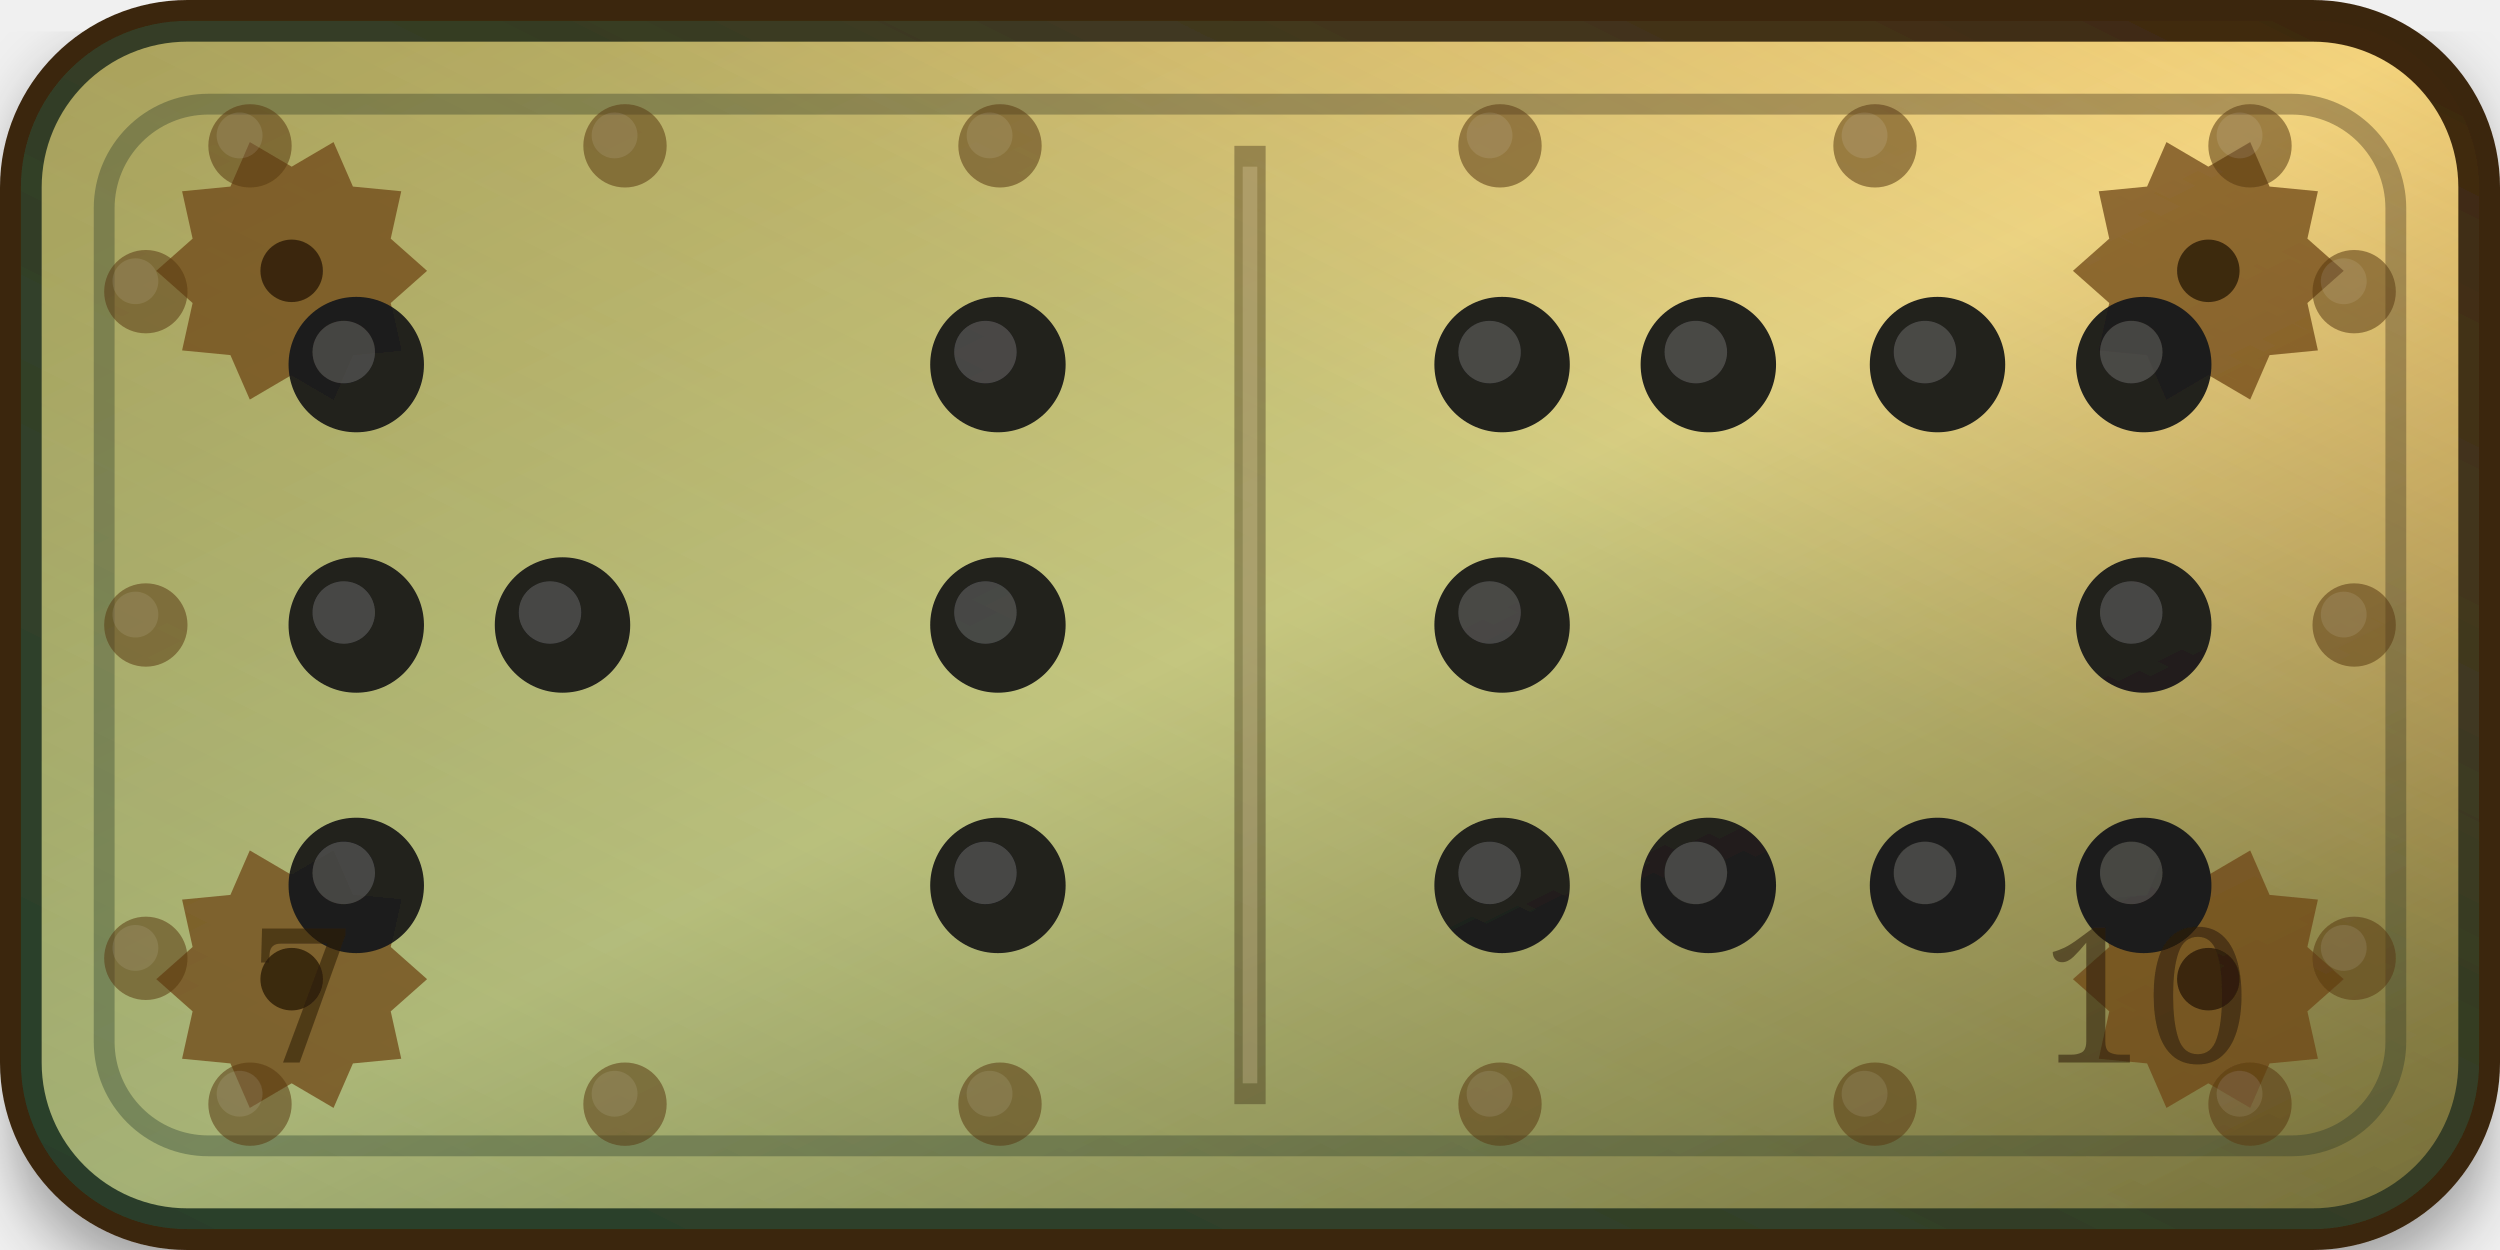
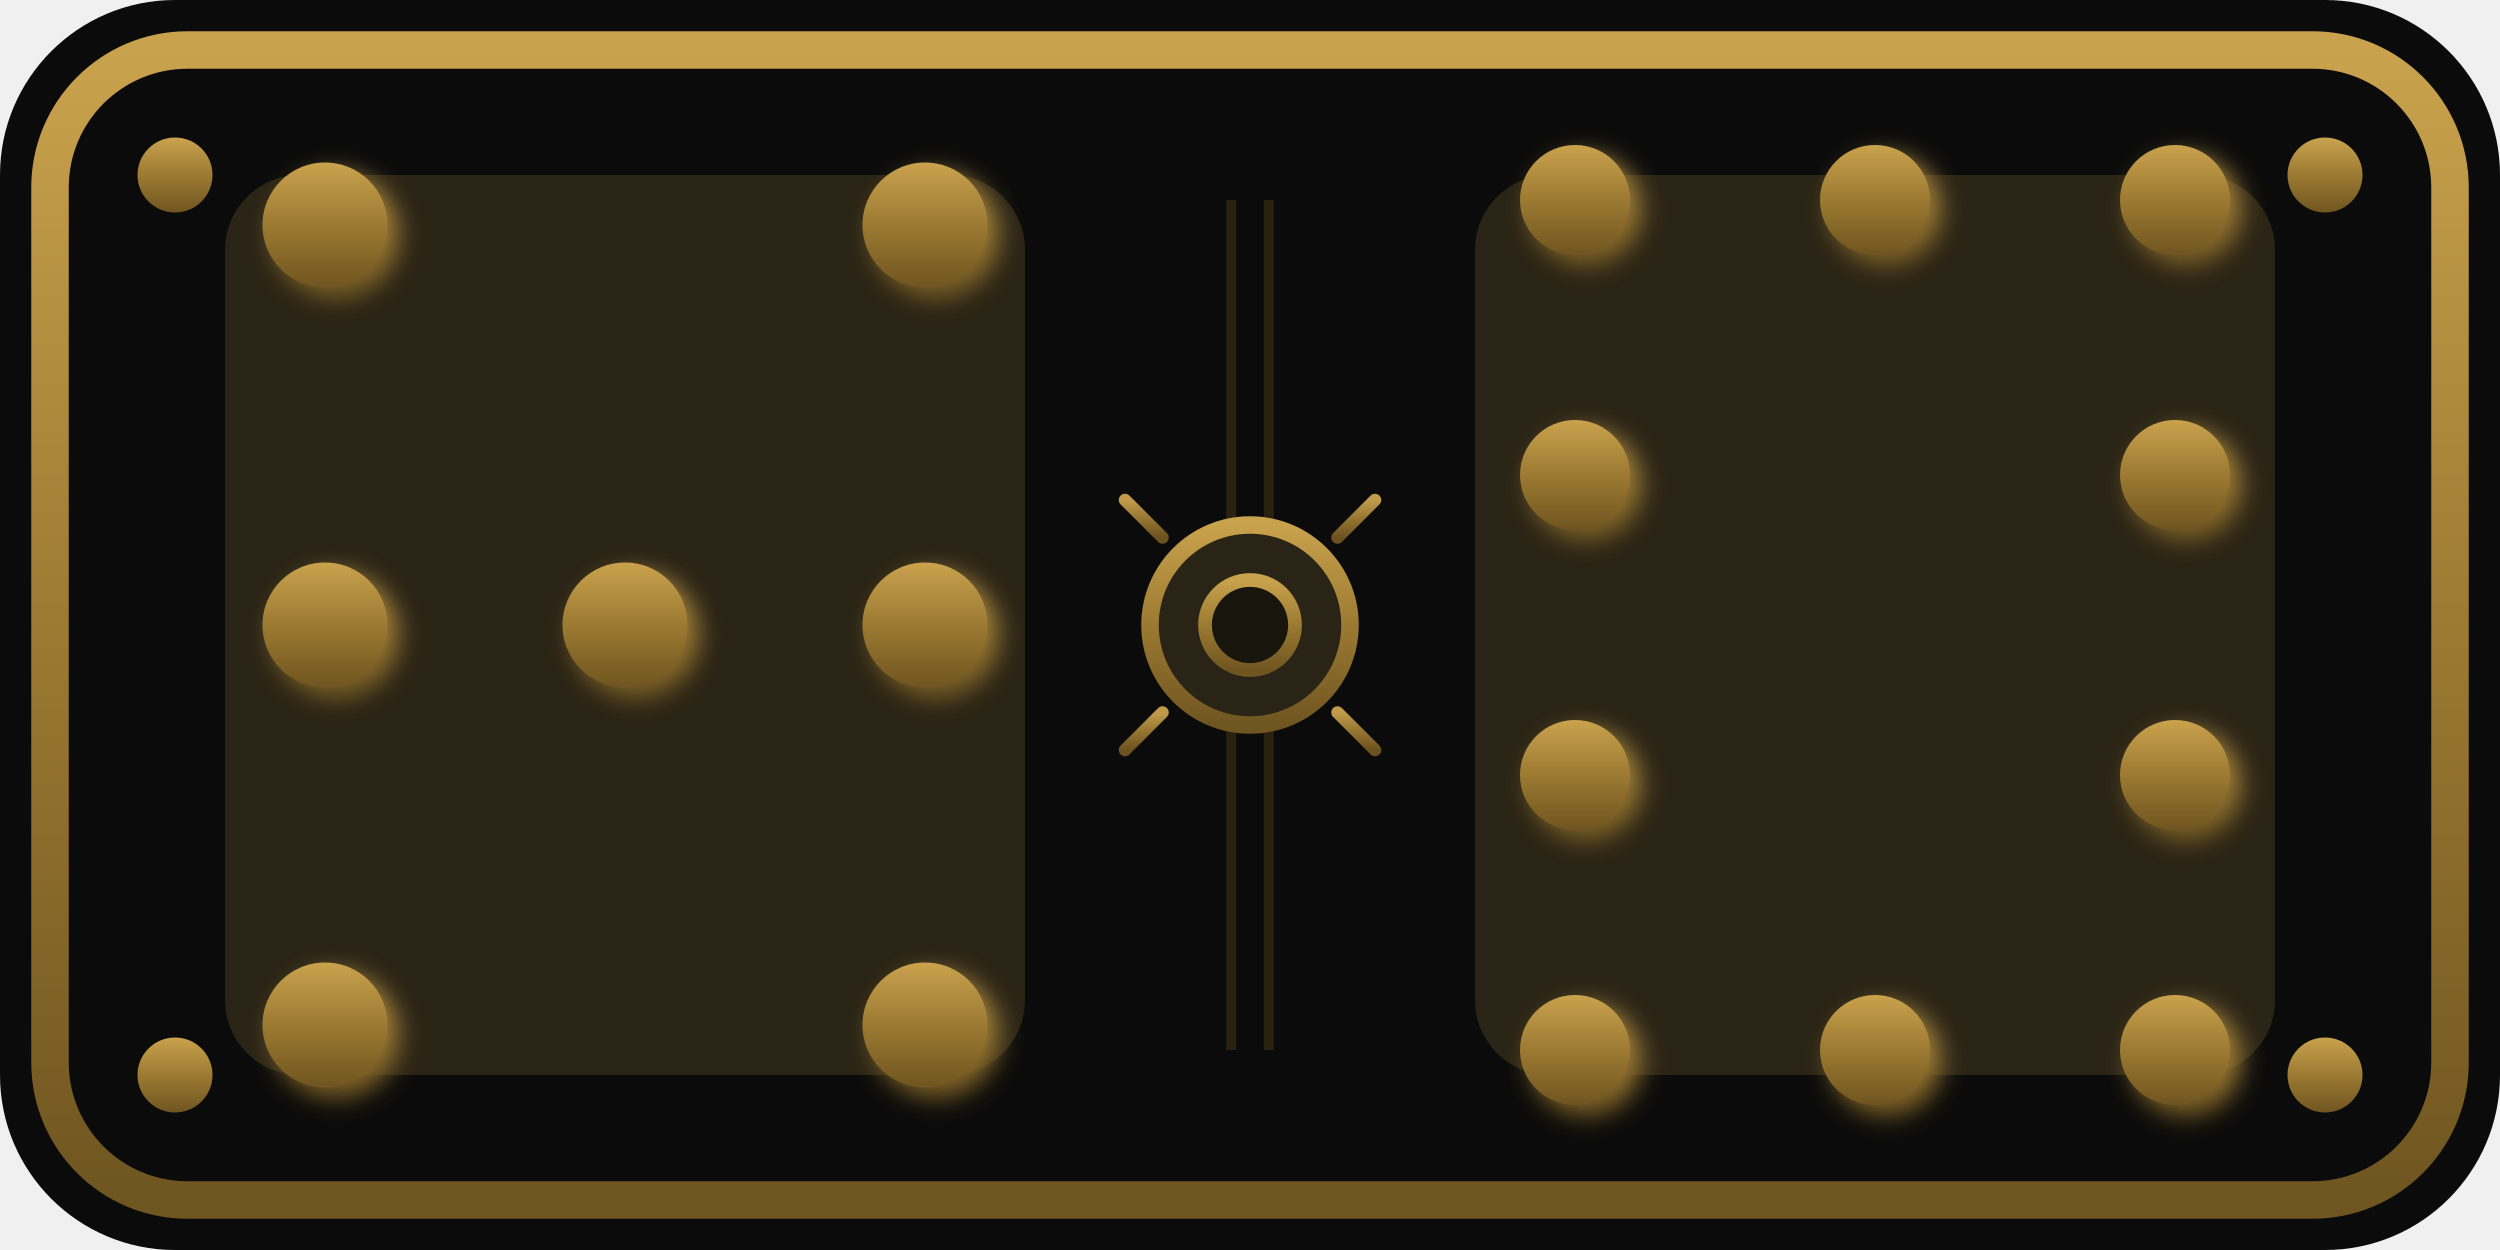
- <svg xmlns="http://www.w3.org/2000/svg" width="240" height="120" viewBox="0 0 240 120">
+ <svg xmlns="http://www.w3.org/2000/svg" width="200" height="100" viewBox="0 0 200 100">
  <defs>
-     <linearGradient id="brass" x1="0" y1="0" x2="1" y2="1">
-       <stop offset="0" stop-color="#cfa24c" />
-       <stop offset="0.5" stop-color="#f3d27a" />
-       <stop offset="1" stop-color="#8b5f1f" />
+     <linearGradient id="brassGrad" x1="0" y1="0" x2="0" y2="1">
+       <stop offset="0%" stop-color="#c9a24d" />
+       <stop offset="50%" stop-color="#9c7a32" />
+       <stop offset="100%" stop-color="#6f5520" />
    </linearGradient>
-     <linearGradient id="patina" x1="0" y1="1" x2="1" y2="0">
-       <stop offset="0" stop-color="#0b6e66" stop-opacity="0.35" />
-       <stop offset="0.6" stop-color="#1aa39a" stop-opacity="0.18" />
-       <stop offset="1" stop-color="#ffffff" stop-opacity="0" />
-     </linearGradient>
-     <filter id="softShadow" x="-20%" y="-20%" width="140%" height="140%">
-       <feDropShadow dx="0" dy="3" stdDeviation="3" flood-color="#000000" flood-opacity="0.35" />
-     </filter>
-     <filter id="innerBevel" x="-20%" y="-20%" width="140%" height="140%">
-       <feGaussianBlur in="SourceAlpha" stdDeviation="2" result="blur" />
-       <feOffset dx="0" dy="1" result="offset" />
-       <feComposite in="offset" in2="SourceAlpha" operator="arithmetic" k2="-1" k3="1" result="inner" />
-       <feColorMatrix in="inner" type="matrix" values="0 0 0 0 0                   0 0 0 0 0                   0 0 0 0 0                   0 0 0 0.55 0" result="innerAlpha" />
-       <feComposite in="innerAlpha" in2="SourceGraphic" operator="over" />
+     <filter id="pipEmboss" x="-60%" y="-60%" width="220%" height="220%">
+       <feOffset dx="0.9" dy="0.9" result="off" />
+       <feGaussianBlur in="off" stdDeviation="1.0" result="blur" />
+       <feMerge>
+         <feMergeNode in="blur" />
+         <feMergeNode in="SourceGraphic" />
+       </feMerge>
    </filter>
  </defs>
-   <g filter="url(#softShadow)">
-     <rect x="2" y="2" width="236" height="116" rx="16" ry="16" fill="url(#brass)" stroke="#3b250a" stroke-width="4" />
-     <rect x="10" y="10" width="220" height="100" rx="10" ry="10" fill="none" stroke="#2a1a08" stroke-width="2" opacity="0.35" />
-     <rect x="2" y="2" width="236" height="116" rx="16" ry="16" fill="url(#patina)" />
-     <line x1="120.0" y1="14" x2="120.0" y2="106" stroke="#2a1a08" stroke-width="3" opacity="0.35" />
-     <line x1="120.0" y1="16" x2="120.0" y2="104" stroke="#f7e4b2" stroke-width="1.4" opacity="0.25" />
-     <path d="M 41.00,26.00 L 37.51,29.09 L 38.52,33.64 L 33.88,34.09 L 32.02,38.36 L 28.00,36.00 L 23.98,38.36 L 22.12,34.09 L 17.48,33.64 L 18.49,29.09 L 15.00,26.00 L 18.49,22.91 L 17.48,18.36 L 22.12,17.91 L 23.98,13.64 L 28.00,16.00 L 32.02,13.64 L 33.88,17.91 L 38.52,18.36 L 37.51,22.91 Z" fill="#6f4716" opacity="0.75" />
-     <circle cx="28" cy="26" r="3" fill="#2a1a08" opacity="0.8" />
-     <path d="M 225.00,26.00 L 221.51,29.09 L 222.52,33.64 L 217.88,34.09 L 216.02,38.36 L 212.00,36.00 L 207.98,38.36 L 206.12,34.09 L 201.48,33.64 L 202.49,29.09 L 199.00,26.00 L 202.49,22.91 L 201.48,18.36 L 206.12,17.91 L 207.98,13.64 L 212.00,16.00 L 216.02,13.64 L 217.88,17.91 L 222.52,18.36 L 221.51,22.91 Z" fill="#6f4716" opacity="0.75" />
-     <circle cx="212" cy="26" r="3" fill="#2a1a08" opacity="0.8" />
-     <path d="M 41.00,94.00 L 37.51,97.09 L 38.52,101.64 L 33.88,102.09 L 32.02,106.36 L 28.00,104.00 L 23.98,106.36 L 22.12,102.09 L 17.48,101.64 L 18.49,97.09 L 15.00,94.00 L 18.49,90.91 L 17.48,86.36 L 22.12,85.91 L 23.98,81.64 L 28.00,84.00 L 32.02,81.64 L 33.88,85.91 L 38.52,86.36 L 37.51,90.91 Z" fill="#6f4716" opacity="0.75" />
-     <circle cx="28" cy="94" r="3" fill="#2a1a08" opacity="0.8" />
-     <path d="M 225.00,94.00 L 221.51,97.09 L 222.52,101.64 L 217.88,102.09 L 216.02,106.36 L 212.00,104.00 L 207.98,106.36 L 206.12,102.09 L 201.48,101.64 L 202.49,97.09 L 199.00,94.00 L 202.49,90.91 L 201.48,86.36 L 206.12,85.91 L 207.98,81.64 L 212.00,84.00 L 216.02,81.64 L 217.88,85.91 L 222.52,86.36 L 221.51,90.91 Z" fill="#6f4716" opacity="0.75" />
-     <circle cx="212" cy="94" r="3" fill="#2a1a08" opacity="0.8" />
-     <circle cx="24" cy="14" r="4" fill="#5a3a12" opacity="0.55" />
-     <circle cx="23" cy="13" r="2.2" fill="#fff" opacity="0.10" />
-     <circle cx="24" cy="106" r="4" fill="#5a3a12" opacity="0.55" />
-     <circle cx="23" cy="105" r="2.2" fill="#fff" opacity="0.10" />
-     <circle cx="60" cy="14" r="4" fill="#5a3a12" opacity="0.55" />
-     <circle cx="59" cy="13" r="2.2" fill="#fff" opacity="0.10" />
-     <circle cx="60" cy="106" r="4" fill="#5a3a12" opacity="0.55" />
-     <circle cx="59" cy="105" r="2.2" fill="#fff" opacity="0.10" />
-     <circle cx="96" cy="14" r="4" fill="#5a3a12" opacity="0.55" />
-     <circle cx="95" cy="13" r="2.2" fill="#fff" opacity="0.10" />
-     <circle cx="96" cy="106" r="4" fill="#5a3a12" opacity="0.55" />
-     <circle cx="95" cy="105" r="2.2" fill="#fff" opacity="0.10" />
-     <circle cx="144" cy="14" r="4" fill="#5a3a12" opacity="0.55" />
-     <circle cx="143" cy="13" r="2.2" fill="#fff" opacity="0.10" />
-     <circle cx="144" cy="106" r="4" fill="#5a3a12" opacity="0.55" />
-     <circle cx="143" cy="105" r="2.2" fill="#fff" opacity="0.10" />
-     <circle cx="180" cy="14" r="4" fill="#5a3a12" opacity="0.55" />
-     <circle cx="179" cy="13" r="2.2" fill="#fff" opacity="0.10" />
-     <circle cx="180" cy="106" r="4" fill="#5a3a12" opacity="0.55" />
-     <circle cx="179" cy="105" r="2.2" fill="#fff" opacity="0.10" />
-     <circle cx="216" cy="14" r="4" fill="#5a3a12" opacity="0.55" />
-     <circle cx="215" cy="13" r="2.2" fill="#fff" opacity="0.10" />
-     <circle cx="216" cy="106" r="4" fill="#5a3a12" opacity="0.55" />
-     <circle cx="215" cy="105" r="2.2" fill="#fff" opacity="0.10" />
-     <circle cx="14" cy="28" r="4" fill="#5a3a12" opacity="0.55" />
-     <circle cx="13" cy="27" r="2.2" fill="#fff" opacity="0.10" />
-     <circle cx="226" cy="28" r="4" fill="#5a3a12" opacity="0.55" />
-     <circle cx="225" cy="27" r="2.2" fill="#fff" opacity="0.10" />
-     <circle cx="14" cy="60" r="4" fill="#5a3a12" opacity="0.55" />
-     <circle cx="13" cy="59" r="2.2" fill="#fff" opacity="0.10" />
-     <circle cx="226" cy="60" r="4" fill="#5a3a12" opacity="0.55" />
-     <circle cx="225" cy="59" r="2.2" fill="#fff" opacity="0.10" />
-     <circle cx="14" cy="92" r="4" fill="#5a3a12" opacity="0.55" />
-     <circle cx="13" cy="91" r="2.2" fill="#fff" opacity="0.10" />
-     <circle cx="226" cy="92" r="4" fill="#5a3a12" opacity="0.55" />
-     <circle cx="225" cy="91" r="2.2" fill="#fff" opacity="0.10" />
-     <g opacity="0.96">
-       <circle cx="34.20" cy="35.00" r="6.5" fill="#1a1a1a" />
-       <circle cx="33.00" cy="33.80" r="3.0" fill="#ffffff" opacity="0.18" />
-       <circle cx="95.80" cy="35.00" r="6.5" fill="#1a1a1a" />
-       <circle cx="94.60" cy="33.80" r="3.0" fill="#ffffff" opacity="0.18" />
-       <circle cx="34.20" cy="60.00" r="6.5" fill="#1a1a1a" />
-       <circle cx="33.00" cy="58.80" r="3.0" fill="#ffffff" opacity="0.18" />
-       <circle cx="54.00" cy="60.00" r="6.5" fill="#1a1a1a" />
-       <circle cx="52.80" cy="58.80" r="3.0" fill="#ffffff" opacity="0.18" />
-       <circle cx="95.80" cy="60.00" r="6.5" fill="#1a1a1a" />
-       <circle cx="94.60" cy="58.80" r="3.0" fill="#ffffff" opacity="0.18" />
-       <circle cx="34.20" cy="85.00" r="6.5" fill="#1a1a1a" />
-       <circle cx="33.00" cy="83.80" r="3.0" fill="#ffffff" opacity="0.18" />
-       <circle cx="95.80" cy="85.00" r="6.5" fill="#1a1a1a" />
-       <circle cx="94.60" cy="83.80" r="3.0" fill="#ffffff" opacity="0.18" />
-       <circle cx="144.20" cy="35.00" r="6.5" fill="#1a1a1a" />
-       <circle cx="143.00" cy="33.80" r="3.0" fill="#ffffff" opacity="0.18" />
-       <circle cx="164.00" cy="35.00" r="6.5" fill="#1a1a1a" />
-       <circle cx="162.80" cy="33.80" r="3.0" fill="#ffffff" opacity="0.18" />
-       <circle cx="186.00" cy="35.00" r="6.5" fill="#1a1a1a" />
-       <circle cx="184.80" cy="33.80" r="3.0" fill="#ffffff" opacity="0.18" />
-       <circle cx="205.80" cy="35.00" r="6.5" fill="#1a1a1a" />
-       <circle cx="204.60" cy="33.80" r="3.0" fill="#ffffff" opacity="0.18" />
-       <circle cx="144.20" cy="85.00" r="6.5" fill="#1a1a1a" />
-       <circle cx="143.00" cy="83.80" r="3.0" fill="#ffffff" opacity="0.18" />
-       <circle cx="164.00" cy="85.00" r="6.5" fill="#1a1a1a" />
-       <circle cx="162.80" cy="83.80" r="3.0" fill="#ffffff" opacity="0.18" />
-       <circle cx="186.00" cy="85.00" r="6.5" fill="#1a1a1a" />
-       <circle cx="184.80" cy="83.80" r="3.0" fill="#ffffff" opacity="0.18" />
-       <circle cx="205.80" cy="85.00" r="6.5" fill="#1a1a1a" />
-       <circle cx="204.60" cy="83.80" r="3.0" fill="#ffffff" opacity="0.18" />
-       <circle cx="144.20" cy="60.00" r="6.5" fill="#1a1a1a" />
-       <circle cx="143.00" cy="58.80" r="3.0" fill="#ffffff" opacity="0.18" />
-       <circle cx="205.80" cy="60.00" r="6.5" fill="#1a1a1a" />
-       <circle cx="204.60" cy="58.80" r="3.0" fill="#ffffff" opacity="0.18" />
-     </g>
-     <text x="24" y="102" font-family="serif" font-size="18" fill="#2a1a08" opacity="0.55">7</text>
-     <text x="216" y="102" text-anchor="end" font-family="serif" font-size="18" fill="#2a1a08" opacity="0.55">10</text>
+   <rect width="200" height="100" rx="14" fill="#0b0b0b" />
+   <rect x="4" y="4" width="192" height="92" rx="11" fill="none" stroke="url(#brassGrad)" stroke-width="3" />
+   <rect x="18" y="14" width="64" height="72" rx="6" fill="#2a2416" />
+   <rect x="118" y="14" width="64" height="72" rx="6" fill="#2a2416" />
+   <line x1="100" y1="14" x2="100" y2="86" stroke="url(#brassGrad)" stroke-width="1.2" opacity="0.9" />
+   <line x1="98.5" y1="16" x2="98.5" y2="84" stroke="#3b2d12" stroke-width="0.8" opacity="0.65" />
+   <line x1="101.5" y1="16" x2="101.5" y2="84" stroke="#3b2d12" stroke-width="0.8" opacity="0.65" />
+   <circle cx="100" cy="50" r="8" fill="#2a2416" stroke="url(#brassGrad)" stroke-width="1.4" />
+   <circle cx="100" cy="50" r="3.6" fill="#18150d" stroke="url(#brassGrad)" stroke-width="1.1" />
+   <g stroke="url(#brassGrad)" stroke-width="1" stroke-linecap="round" opacity="0.95">
+     <line x1="100" y1="40" x2="100" y2="36" />
+     <line x1="100" y1="60" x2="100" y2="64" />
+     <line x1="90" y1="50" x2="86" y2="50" />
+     <line x1="110" y1="50" x2="114" y2="50" />
+     <line x1="93" y1="43" x2="90" y2="40" />
+     <line x1="107" y1="43" x2="110" y2="40" />
+     <line x1="93" y1="57" x2="90" y2="60" />
+     <line x1="107" y1="57" x2="110" y2="60" />
+   </g>
+   <line x1="94" y1="30" x2="106" y2="30" stroke="url(#brassGrad)" stroke-width="0.9" opacity="0.7" />
+   <line x1="94" y1="70" x2="106" y2="70" stroke="url(#brassGrad)" stroke-width="0.9" opacity="0.7" />
+   <circle cx="26" cy="18" r="5.0" fill="url(#brassGrad)" filter="url(#pipEmboss)" />
+   <circle cx="74" cy="18" r="5.0" fill="url(#brassGrad)" filter="url(#pipEmboss)" />
+   <circle cx="26" cy="50" r="5.0" fill="url(#brassGrad)" filter="url(#pipEmboss)" />
+   <circle cx="74" cy="50" r="5.0" fill="url(#brassGrad)" filter="url(#pipEmboss)" />
+   <circle cx="26" cy="82" r="5.0" fill="url(#brassGrad)" filter="url(#pipEmboss)" />
+   <circle cx="74" cy="82" r="5.0" fill="url(#brassGrad)" filter="url(#pipEmboss)" />
+   <circle cx="50" cy="50" r="5.0" fill="url(#brassGrad)" filter="url(#pipEmboss)" />
+   <circle cx="126" cy="16" r="4.4" fill="url(#brassGrad)" filter="url(#pipEmboss)" />
+   <circle cx="150" cy="16" r="4.4" fill="url(#brassGrad)" filter="url(#pipEmboss)" />
+   <circle cx="174" cy="16" r="4.4" fill="url(#brassGrad)" filter="url(#pipEmboss)" />
+   <circle cx="126" cy="38" r="4.4" fill="url(#brassGrad)" filter="url(#pipEmboss)" />
+   <circle cx="174" cy="38" r="4.4" fill="url(#brassGrad)" filter="url(#pipEmboss)" />
+   <circle cx="126" cy="62" r="4.4" fill="url(#brassGrad)" filter="url(#pipEmboss)" />
+   <circle cx="174" cy="62" r="4.4" fill="url(#brassGrad)" filter="url(#pipEmboss)" />
+   <circle cx="126" cy="84" r="4.4" fill="url(#brassGrad)" filter="url(#pipEmboss)" />
+   <circle cx="150" cy="84" r="4.4" fill="url(#brassGrad)" filter="url(#pipEmboss)" />
+   <circle cx="174" cy="84" r="4.4" fill="url(#brassGrad)" filter="url(#pipEmboss)" />
+   <g fill="url(#brassGrad)">
+     <circle cx="14" cy="14" r="3" />
+     <circle cx="186" cy="14" r="3" />
+     <circle cx="14" cy="86" r="3" />
+     <circle cx="186" cy="86" r="3" />
  </g>
</svg>
